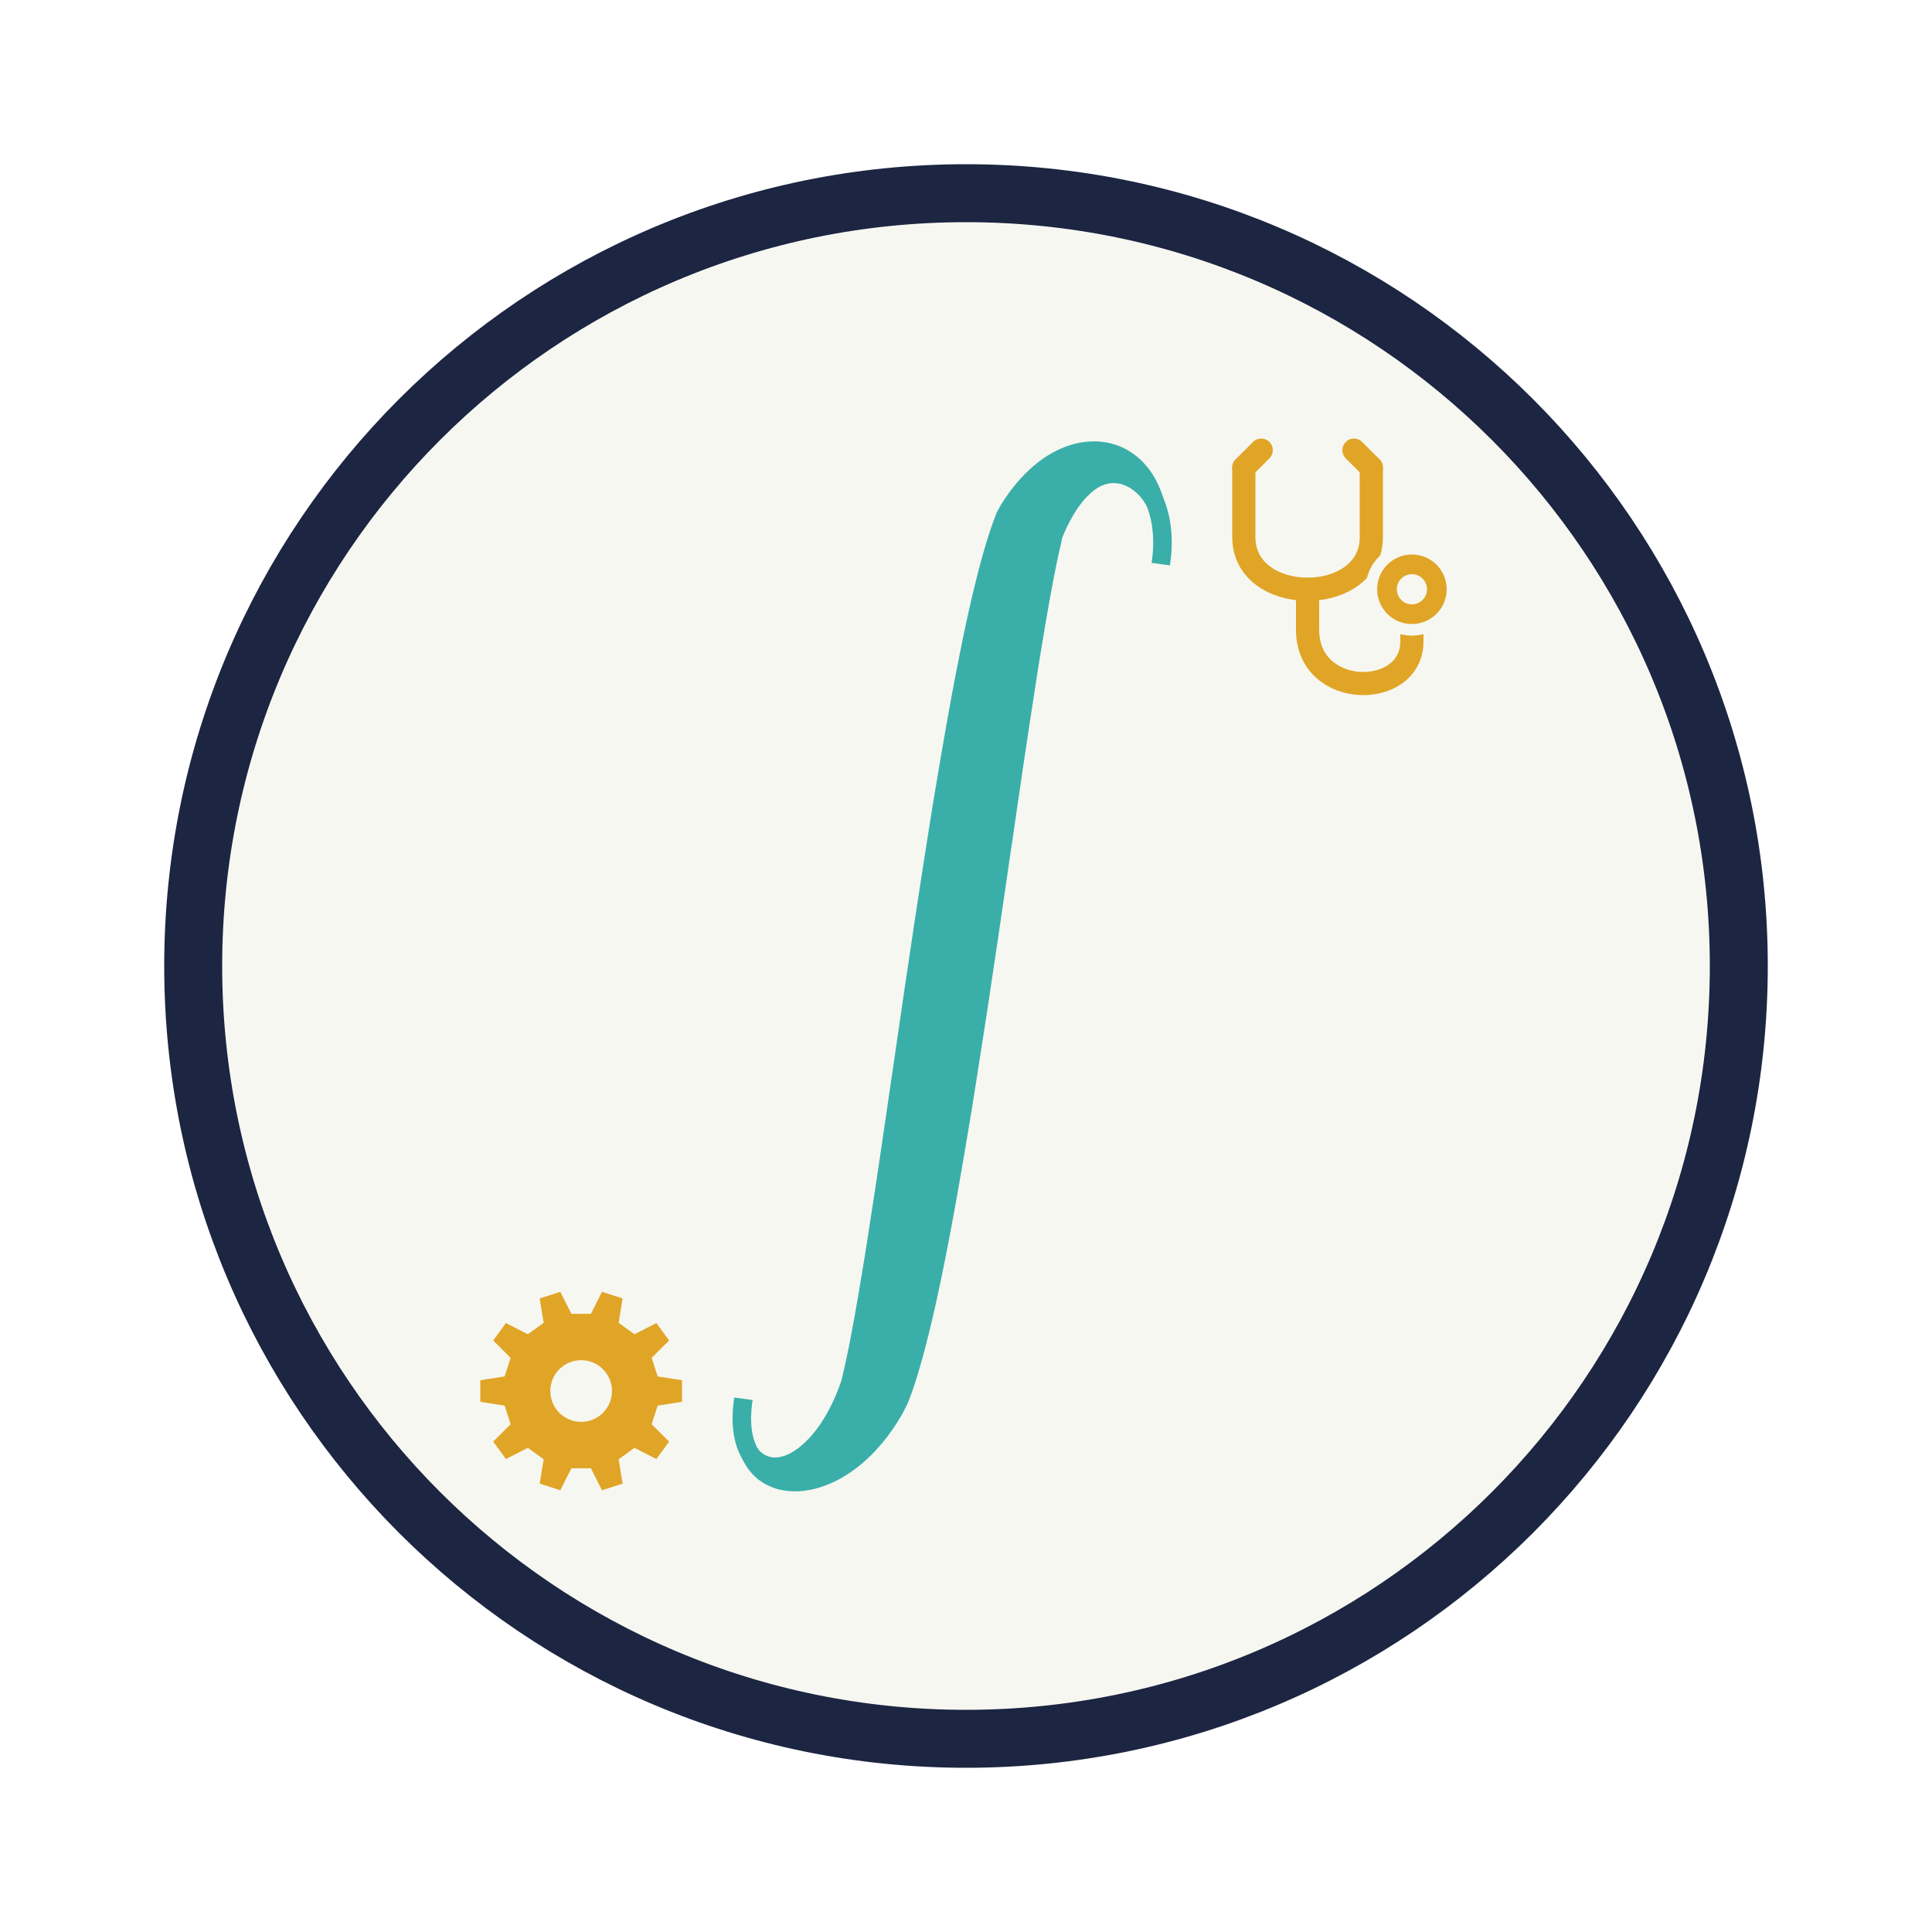
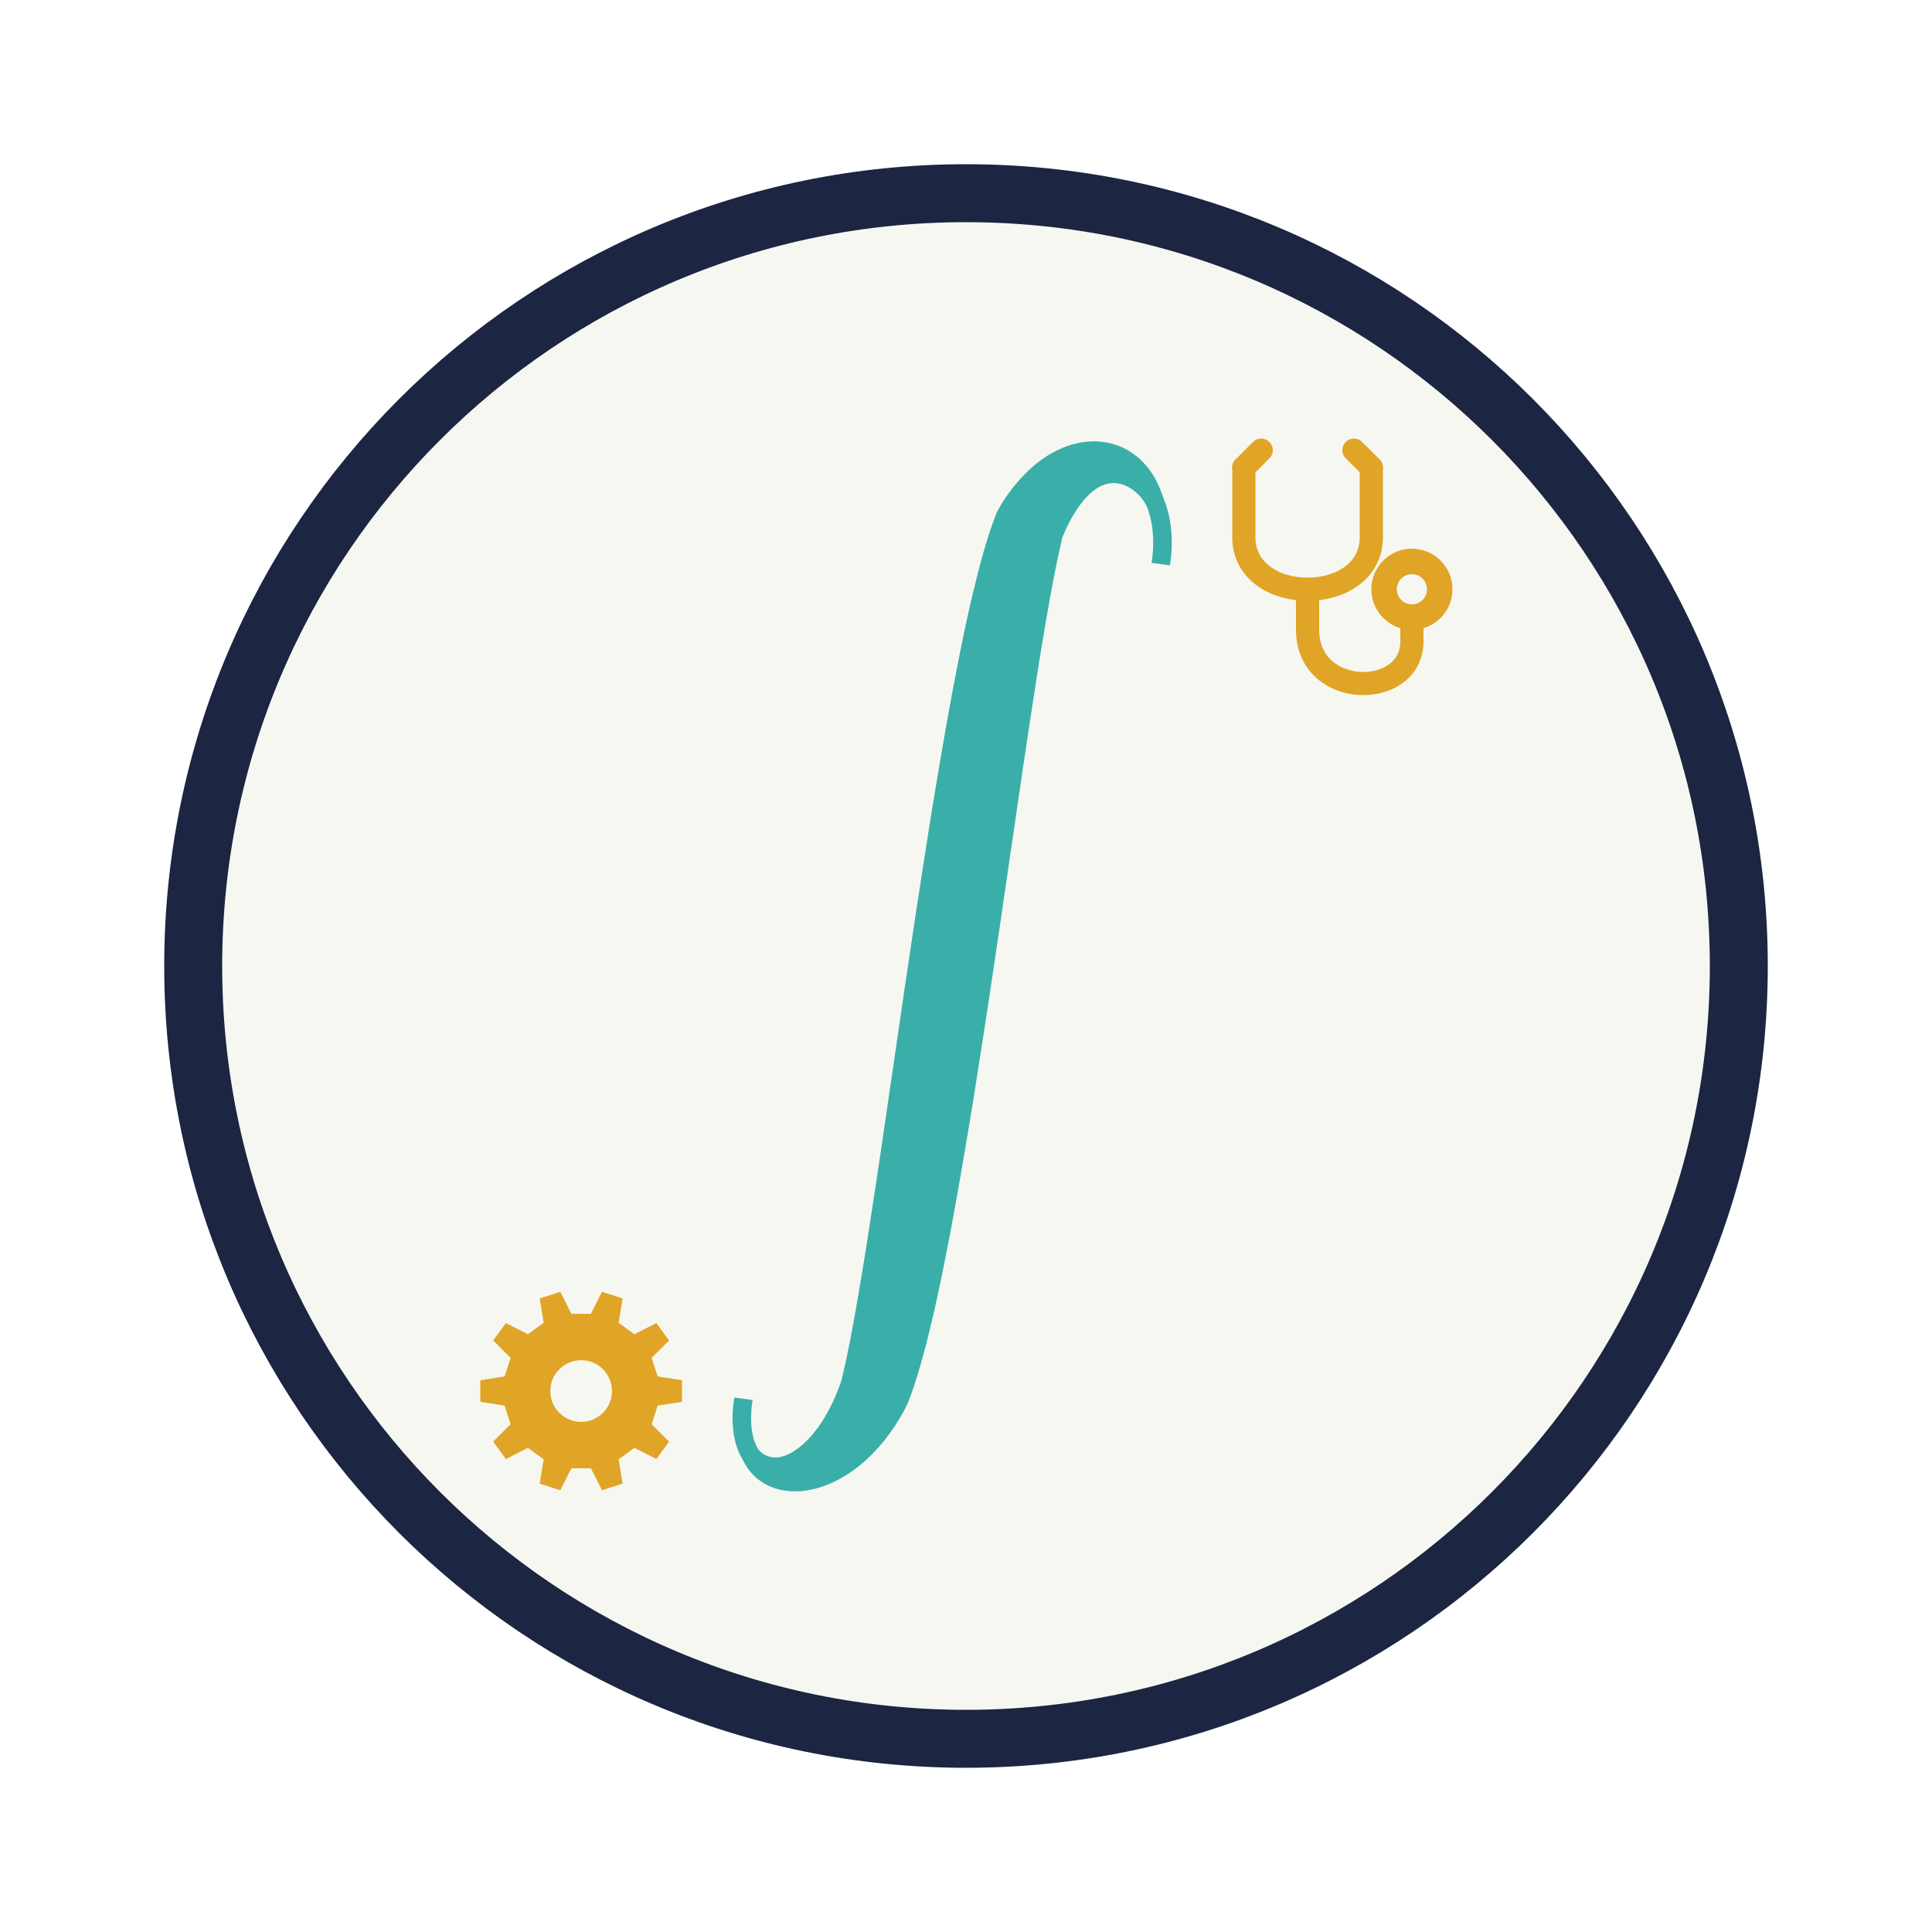
<svg xmlns="http://www.w3.org/2000/svg" viewBox="0 0 200 200" width="512" height="512">
  <circle cx="100" cy="100" r="80" fill="#F7F7F2" stroke="#1C2541" stroke-width="6" />
  <g transform="translate(100 100) scale(0.8) translate(-101.8 -101.0)">
    <path d="M128.19 49.16 L128.28 48.50 L128.35 47.83 L128.40 47.17 L128.42 46.52 L128.42 45.88 L128.40 45.26 L128.35 44.65 L128.29 44.05 L128.20 43.47 L128.10 42.90 L127.97 42.35 L127.82 41.81 L127.66 41.28 L127.47 40.77 L127.29 40.27 L127.11 39.78 L126.92 39.29 L126.72 38.81 L126.49 38.35 L126.25 37.89 L125.99 37.45 L125.71 37.03 L125.41 36.61 L125.08 36.22 L124.74 35.84 L124.37 35.47 L123.98 35.13 L123.57 34.81 L123.14 34.51 L122.69 34.23 L122.21 33.98 L121.72 33.76 L121.20 33.57 L120.67 33.41 L120.12 33.28 L119.56 33.19 L118.98 33.13 L118.39 33.11 L117.79 33.13 L117.19 33.18 L116.58 33.27 L115.97 33.40 L115.36 33.57 L114.75 33.77 L114.14 34.02 L113.53 34.30 L112.93 34.62 L112.33 34.97 L111.74 35.36 L111.16 35.79 L110.59 36.25 L110.03 36.75 L109.48 37.28 L108.93 37.85 L108.40 38.45 L107.88 39.08 L107.38 39.75 L106.88 40.46 L106.40 41.19 L105.78 42.30 L105.29 43.60 L104.90 44.72 L104.52 45.92 L104.14 47.19 L103.76 48.54 L103.38 49.96 L103.01 51.45 L102.63 53.02 L102.25 54.65 L101.88 56.34 L101.50 58.10 L101.13 59.91 L100.76 61.78 L100.38 63.71 L100.01 65.68 L99.64 67.70 L99.27 69.77 L98.90 71.88 L98.53 74.02 L98.16 76.20 L97.79 78.41 L97.42 80.65 L97.06 82.91 L96.70 85.20 L96.34 87.50 L95.98 89.82 L95.62 92.15 L95.26 94.49 L94.91 96.84 L94.56 99.19 L94.21 101.54 L93.86 103.88 L93.52 106.22 L93.18 108.55 L92.84 110.87 L92.51 113.16 L92.17 115.44 L91.84 117.70 L91.52 119.93 L91.19 122.13 L90.88 124.29 L90.56 126.42 L90.25 128.51 L89.94 130.56 L89.63 132.56 L89.33 134.51 L89.04 136.41 L88.75 138.25 L88.46 140.03 L88.17 141.75 L87.90 143.40 L87.62 144.98 L87.36 146.48 L87.09 147.91 L86.84 149.25 L86.59 150.51 L86.35 151.68 L86.12 152.74 L85.89 153.71 L85.74 154.42 L85.62 154.81 L85.41 155.40 L85.19 155.96 L84.97 156.51 L84.74 157.03 L84.51 157.54 L84.27 158.02 L84.02 158.49 L83.78 158.94 L83.53 159.37 L83.27 159.78 L83.02 160.18 L82.76 160.55 L82.50 160.91 L82.23 161.25 L81.97 161.57 L81.71 161.88 L81.45 162.16 L81.18 162.43 L80.92 162.69 L80.66 162.92 L80.40 163.14 L80.15 163.35 L79.89 163.53 L79.64 163.71 L79.39 163.86 L79.15 164.00 L78.90 164.13 L78.66 164.24 L78.42 164.34 L78.19 164.42 L77.96 164.48 L77.72 164.54 L77.49 164.57 L77.26 164.59 L77.03 164.60 L76.80 164.58 L76.57 164.55 L76.34 164.49 L76.11 164.42 L75.88 164.31 L75.65 164.19 L75.42 164.03 L75.21 163.85 L75.00 163.64 L74.82 163.38 L74.67 163.10 L74.54 162.78 L74.41 162.45 L74.30 162.09 L74.21 161.71 L74.13 161.30 L74.07 160.87 L74.02 160.42 L74.00 159.94 L73.99 159.44 L74.01 158.91 L74.04 158.36 L74.10 157.78 L74.19 157.16 L71.81 156.84 L71.72 157.50 L71.65 158.16 L71.61 158.80 L71.59 159.42 L71.60 160.02 L71.63 160.60 L71.69 161.16 L71.76 161.70 L71.87 162.23 L71.99 162.73 L72.14 163.22 L72.31 163.68 L72.50 164.12 L72.72 164.54 L72.94 164.96 L73.16 165.36 L73.40 165.76 L73.66 166.14 L73.95 166.50 L74.26 166.84 L74.60 167.17 L74.96 167.47 L75.34 167.74 L75.75 168.00 L76.18 168.22 L76.63 168.42 L77.09 168.59 L77.57 168.73 L78.07 168.83 L78.58 168.91 L79.10 168.96 L79.62 168.98 L80.16 168.97 L80.70 168.93 L81.25 168.85 L81.80 168.75 L82.36 168.62 L82.92 168.46 L83.48 168.27 L84.04 168.05 L84.60 167.81 L85.16 167.53 L85.72 167.23 L86.28 166.89 L86.83 166.53 L87.38 166.14 L87.92 165.73 L88.46 165.28 L88.99 164.81 L89.51 164.31 L90.03 163.78 L90.53 163.22 L91.03 162.64 L91.52 162.03 L91.99 161.39 L92.46 160.72 L92.91 160.03 L93.35 159.31 L93.77 158.56 L94.26 157.58 L94.71 156.40 L95.10 155.28 L95.48 154.08 L95.86 152.81 L96.24 151.46 L96.62 150.04 L96.99 148.55 L97.37 146.98 L97.75 145.35 L98.12 143.66 L98.50 141.90 L98.87 140.09 L99.24 138.22 L99.62 136.29 L99.99 134.32 L100.36 132.30 L100.73 130.23 L101.10 128.12 L101.47 125.98 L101.84 123.80 L102.21 121.59 L102.58 119.35 L102.94 117.09 L103.30 114.80 L103.66 112.50 L104.02 110.18 L104.38 107.85 L104.74 105.51 L105.09 103.16 L105.44 100.81 L105.79 98.46 L106.14 96.12 L106.48 93.78 L106.82 91.45 L107.16 89.13 L107.49 86.84 L107.83 84.56 L108.16 82.30 L108.48 80.07 L108.81 77.87 L109.12 75.71 L109.44 73.58 L109.75 71.49 L110.06 69.44 L110.37 67.44 L110.67 65.49 L110.96 63.59 L111.25 61.75 L111.54 59.97 L111.83 58.25 L112.10 56.60 L112.38 55.02 L112.64 53.52 L112.91 52.09 L113.16 50.75 L113.41 49.49 L113.65 48.32 L113.88 47.26 L114.11 46.29 L114.22 45.70 L114.31 45.44 L114.55 44.88 L114.79 44.34 L115.04 43.84 L115.28 43.37 L115.53 42.93 L115.77 42.51 L116.01 42.12 L116.26 41.76 L116.49 41.42 L116.73 41.11 L116.96 40.82 L117.19 40.55 L117.42 40.30 L117.65 40.08 L117.87 39.87 L118.09 39.67 L118.30 39.50 L118.52 39.34 L118.74 39.19 L118.95 39.06 L119.17 38.94 L119.39 38.84 L119.61 38.75 L119.84 38.67 L120.07 38.61 L120.31 38.56 L120.56 38.53 L120.81 38.51 L121.06 38.52 L121.33 38.54 L121.60 38.58 L121.87 38.64 L122.15 38.73 L122.43 38.84 L122.71 38.97 L122.99 39.12 L123.27 39.30 L123.55 39.51 L123.82 39.74 L124.09 39.99 L124.35 40.27 L124.60 40.57 L124.83 40.90 L125.05 41.26 L125.24 41.64 L125.39 42.05 L125.52 42.48 L125.64 42.93 L125.75 43.39 L125.84 43.86 L125.91 44.36 L125.96 44.86 L126.00 45.39 L126.02 45.92 L126.02 46.48 L126.00 47.04 L125.96 47.62 L125.90 48.21 L125.81 48.84 Z" fill="#3AAFA9" />
    <g transform="translate(146 50) scale(0.75)" fill="none" stroke-linecap="round" stroke-linejoin="round">
      <path d="M-11 -18 L-11 -6 C-11 6, 11 6, 11 -6 L11 -18" stroke="#E0A526" stroke-width="4" />
      <path d="M-11 -18 L-8 -21 M11 -18 L8 -21" stroke="#E0A526" stroke-width="4" />
      <path d="M0 3 L0 10 C0 22, 18 22, 18 12 L18 9" stroke="#E0A526" stroke-width="4" />
-       <circle cx="18" cy="3" r="7" fill="#E0A526" stroke="#F7F7F2" stroke-width="2" />
-       <circle cx="18" cy="3" r="2.6" fill="#F7F7F2" stroke="none" />
+       <path d="M25 3 A7 7 0 1 0 11 3 A7 7 0 1 0 25 3 Z M20.6 3 A2.6 2.6 0 1 1 15.4 3 A2.6 2.6 0 1 1 20.6 3 Z" fill="#E0A526" fill-rule="evenodd" stroke="none" />
    </g>
    <g transform="translate(52 156) scale(1.05)" fill-rule="evenodd">
      <path d="M9.43 -1.80 L12.43 -1.33 L12.43 1.33 L9.43 1.80 L8.69 4.09 L10.84 6.23 L9.27 8.38 L6.57 7.00 L4.62 8.41 L5.11 11.41 L2.57 12.23 L1.20 9.52 L-1.20 9.52 L-2.57 12.23 L-5.11 11.41 L-4.62 8.41 L-6.57 7.00 L-9.27 8.38 L-10.84 6.23 L-8.69 4.09 L-9.43 1.80 L-12.43 1.33 L-12.43 -1.33 L-9.43 -1.80 L-8.69 -4.09 L-10.84 -6.23 L-9.27 -8.38 L-6.57 -7.00 L-4.62 -8.41 L-5.11 -11.41 L-2.57 -12.23 L-1.20 -9.52 L1.20 -9.52 L2.57 -12.23 L5.11 -11.41 L4.62 -8.41 L6.57 -7.00 L9.27 -8.38 L10.84 -6.23 L8.69 -4.09 Z M3.80 0 A3.8 3.8 0 1 0 -3.80 0 A3.8 3.8 0 1 0 3.80 0 Z" fill="#E0A526" />
    </g>
    <circle cx="52" cy="156" r="3.9" fill="#F7F7F2" />
  </g>
</svg>
